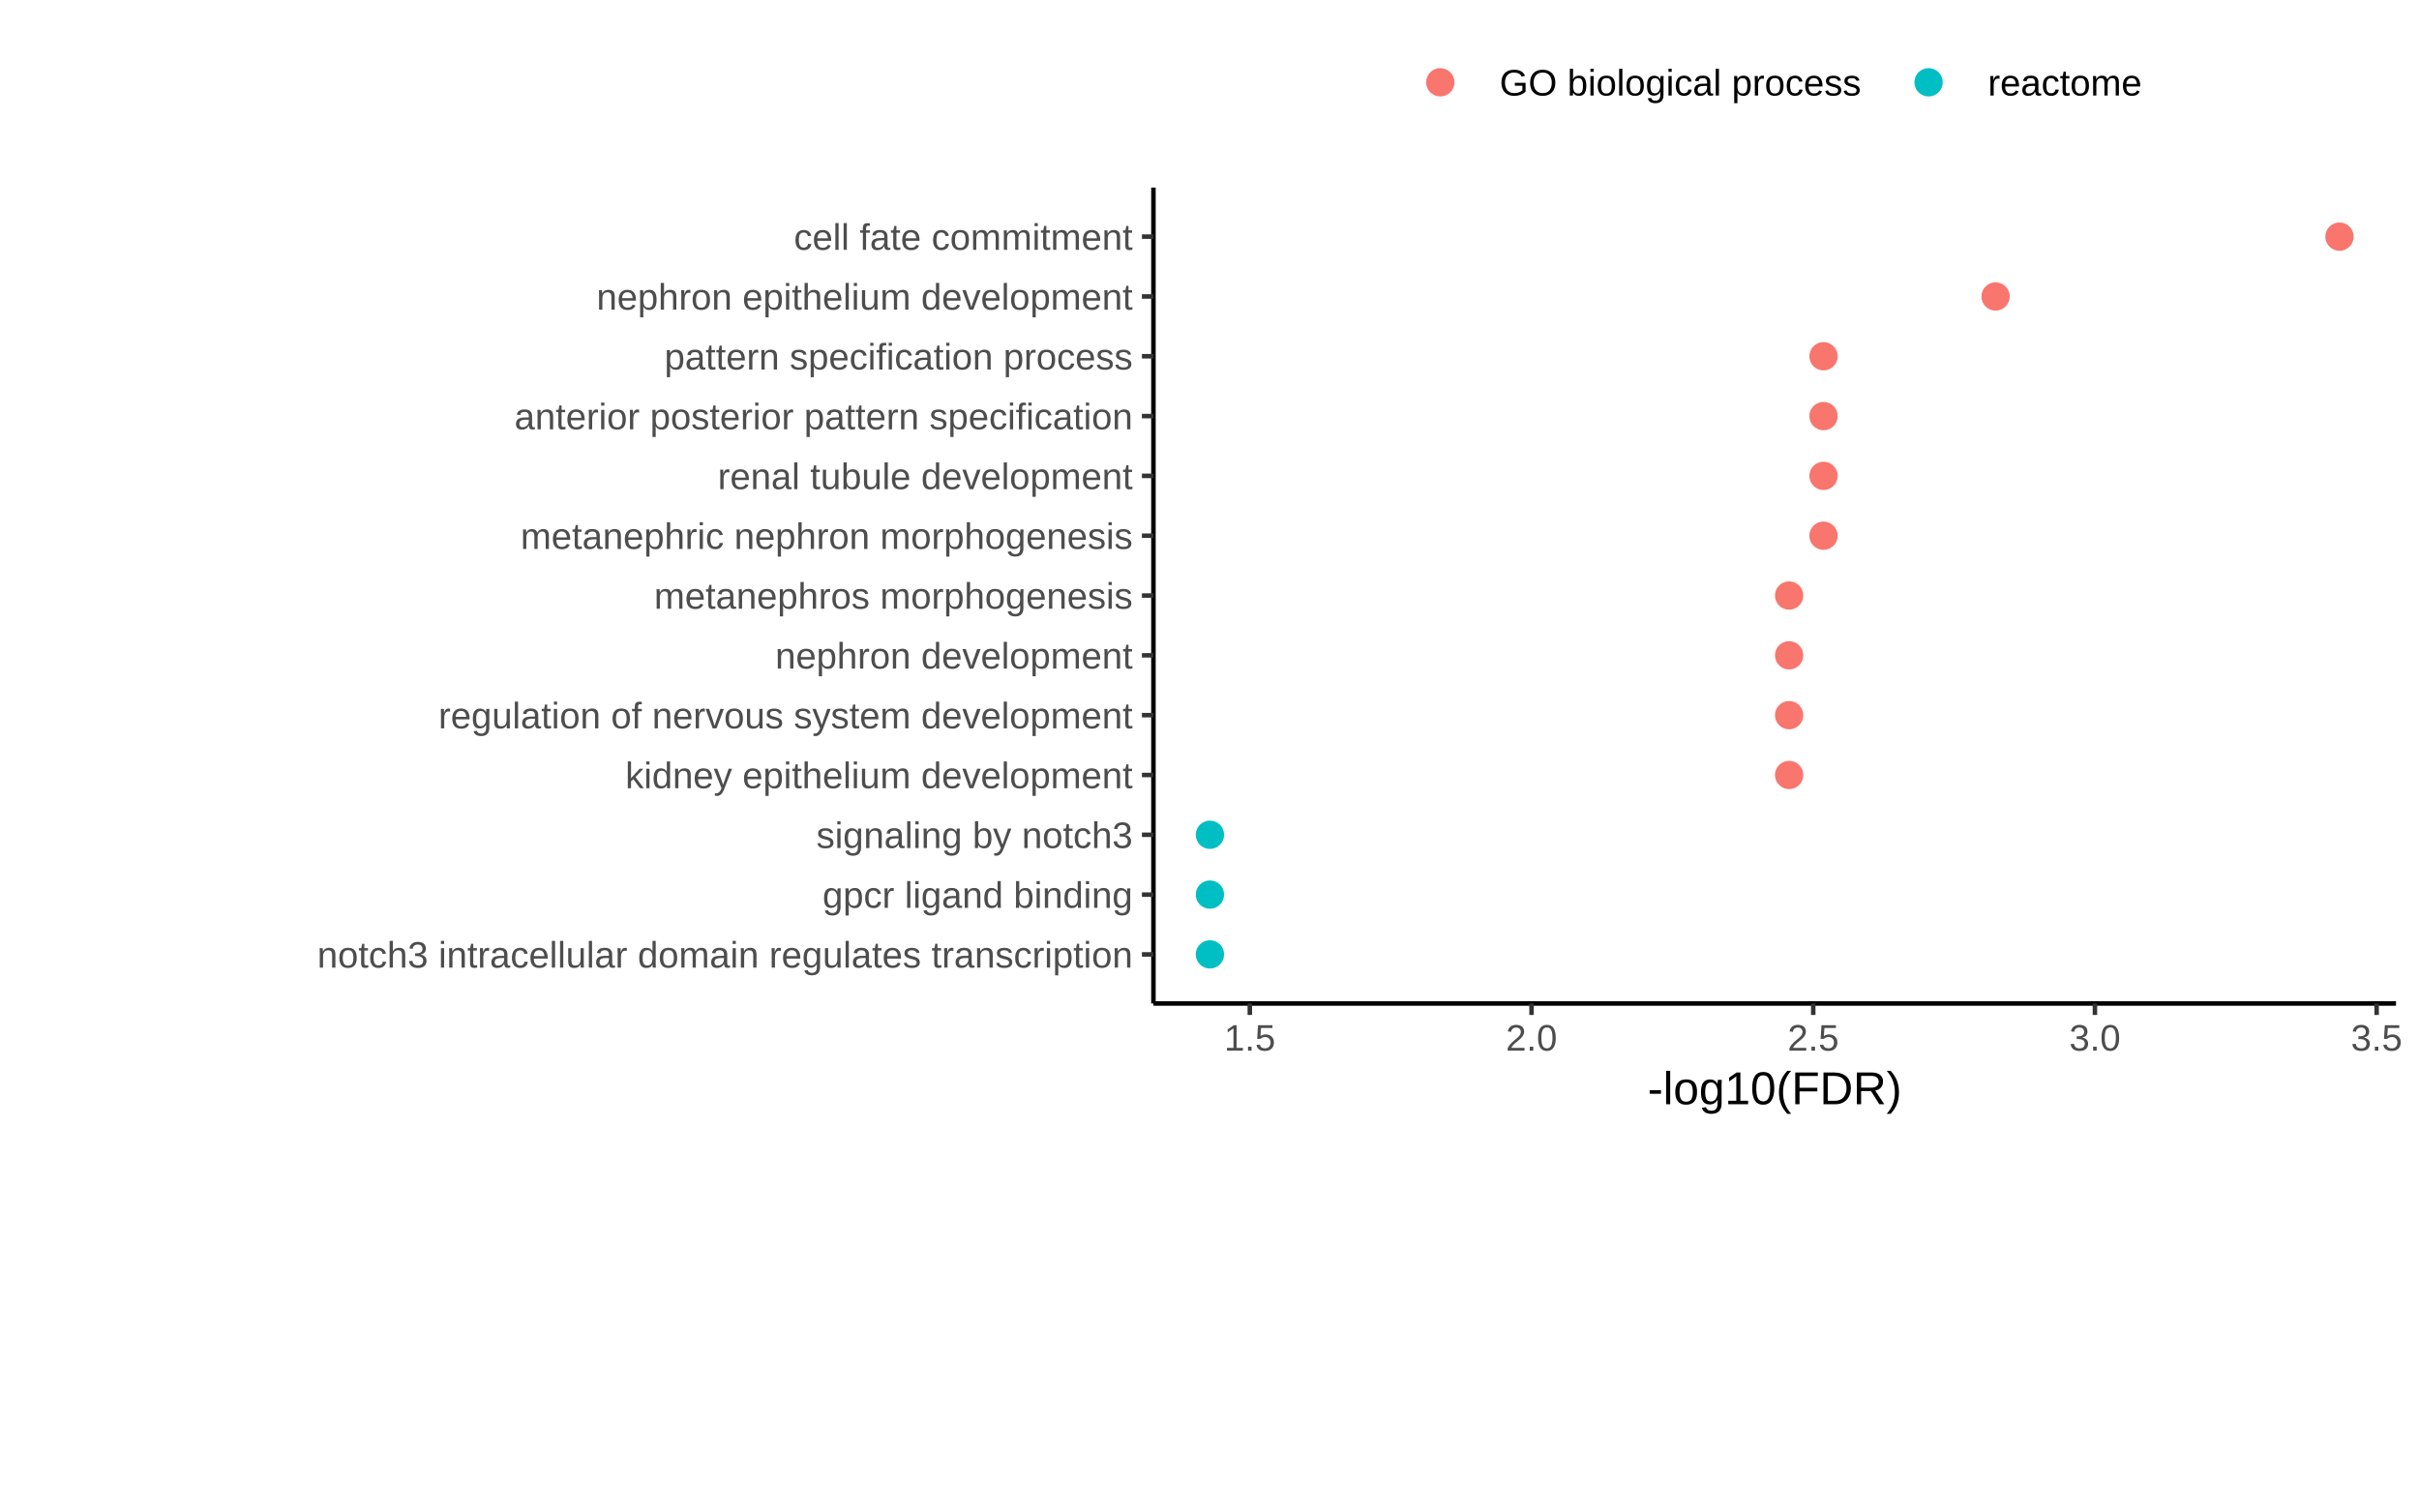
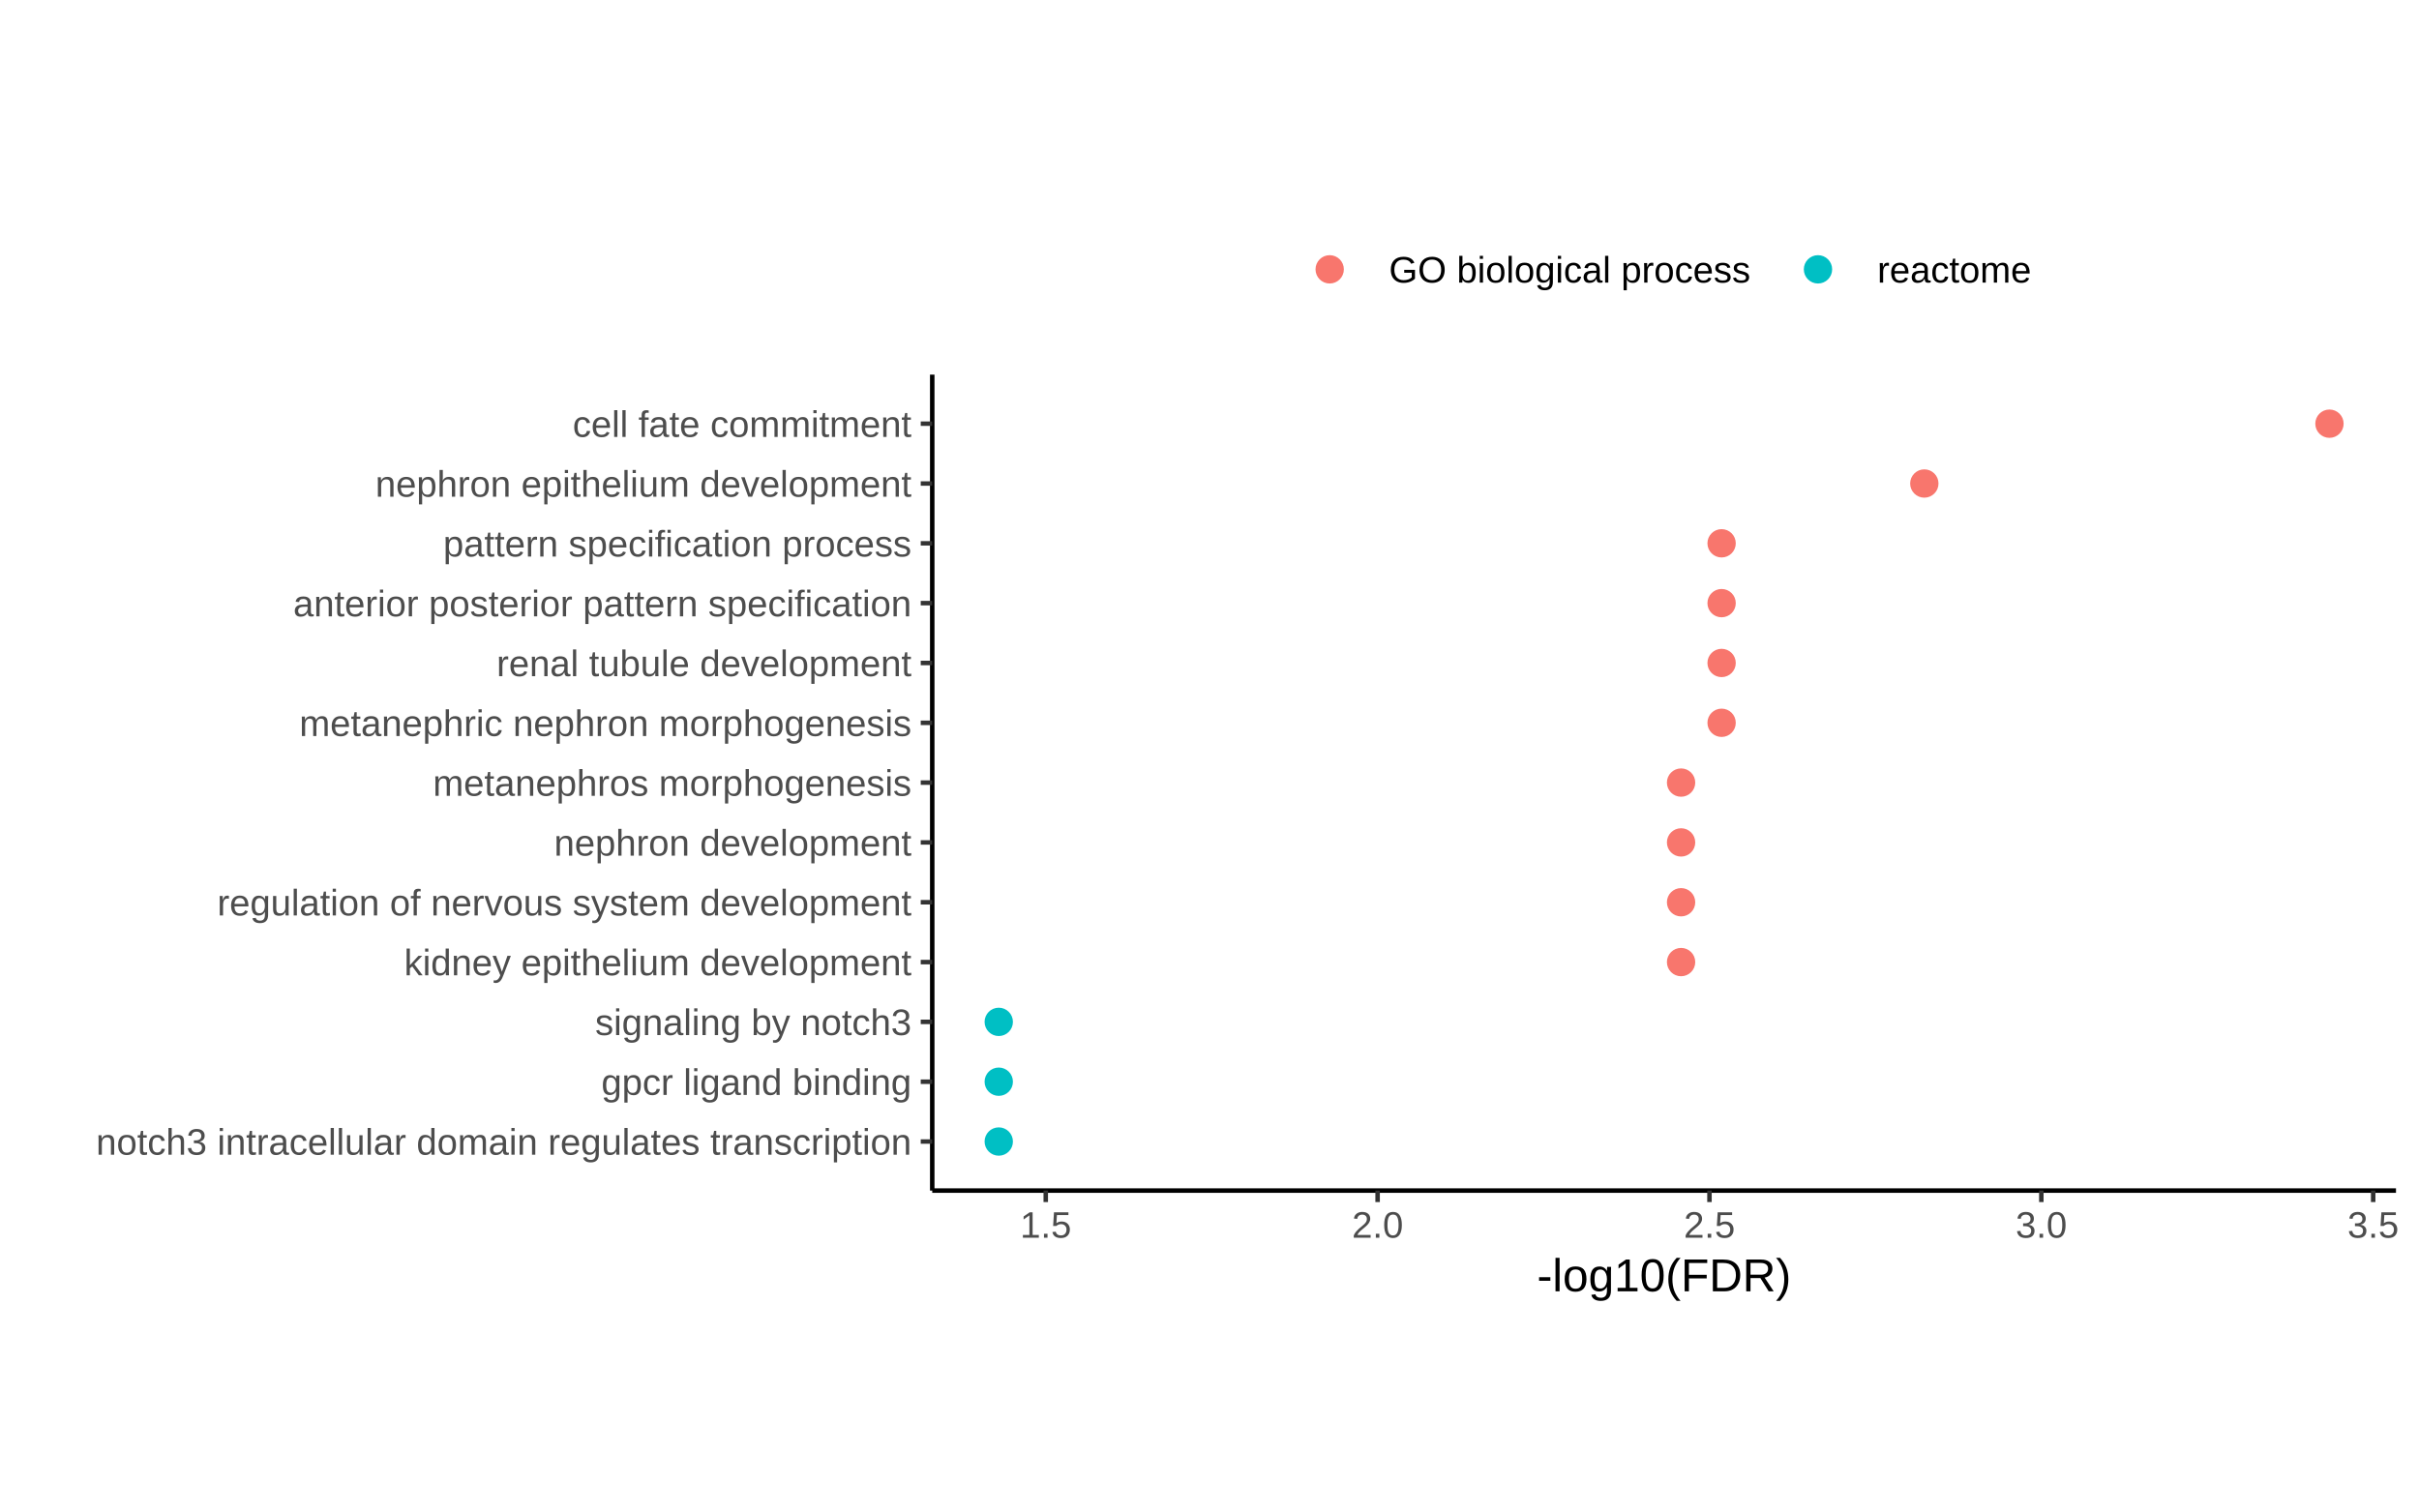
- <svg xmlns="http://www.w3.org/2000/svg" class="svglite" width="576.00pt" height="360.00pt" viewBox="0 0 576.00 360.00">
-   <defs>
-     <style type="text/css">
+ <svg xmlns="http://www.w3.org/2000/svg" width="576.00pt" height="360.00pt" viewBox="0 0 576.00 360.00">
+   <g class="svglite">
+     <defs>
+       <style type="text/css">
    .svglite line, .svglite polyline, .svglite polygon, .svglite path, .svglite rect, .svglite circle {
      fill: none;
      stroke: #000000;
      stroke-linecap: round;
      stroke-linejoin: round;
      stroke-miterlimit: 10.00;
    }
    .svglite text {
      white-space: pre;
    }
+     .svglite g.glyphgroup path {
+       fill: inherit;
+       stroke: none;
+     }
  </style>
-   </defs>
-   <rect width="100%" height="100%" style="stroke: none; fill: none;" />
-   <defs>
-     <clipPath id="cpMC4wMHw1NzYuMDB8MC4wMHwzNjAuMDA=">
-       <rect x="0.00" y="0.00" width="576.00" height="360.00" />
-     </clipPath>
-   </defs>
-   <g clip-path="url(#cpMC4wMHw1NzYuMDB8MC4wMHwzNjAuMDA=)">
+     </defs>
+     <rect width="100%" height="100%" style="stroke: none; fill: none;" />
+     <defs>
+       <clipPath id="cpMC4wMHw1NzYuMDB8MC4wMHwzNjAuMDA=">
+         <rect x="0.00" y="0.00" width="576.00" height="360.00" />
+       </clipPath>
+     </defs>
+     <g clip-path="url(#cpMC4wMHw1NzYuMDB8MC4wMHwzNjAuMDA=)">
</g>
-   <defs>
-     <clipPath id="cpMC4wMHw1NzYuMDB8MC4wMHwyNzAuOTA=">
-       <rect x="0.00" y="0.00" width="576.00" height="270.90" />
-     </clipPath>
-   </defs>
-   <g clip-path="url(#cpMC4wMHw1NzYuMDB8MC4wMHwyNzAuOTA=)">
-     <rect x="0.00" y="-0" width="576.00" height="270.90" style="stroke-width: 1.07; stroke: none;" />
-   </g>
-   <g clip-path="url(#cpMC4wMHw1NzYuMDB8MC4wMHwzNjAuMDA=)">
+     <defs>
+       <clipPath id="cpMC4wMHw1NzYuMDB8NDQuNTV8MzE1LjQ1">
+         <rect x="0.00" y="44.55" width="576.00" height="270.90" />
+       </clipPath>
+     </defs>
+     <g clip-path="url(#cpMC4wMHw1NzYuMDB8NDQuNTV8MzE1LjQ1)">
+       <rect x="0.00" y="44.55" width="576.00" height="270.90" style="stroke-width: 1.07; stroke: none;" />
+     </g>
+     <g clip-path="url(#cpMC4wMHw1NzYuMDB8MC4wMHwzNjAuMDA=)">
</g>
-   <defs>
-     <clipPath id="cpMjc0LjY1fDU3MC41Mnw0NC42OHwyMzkuMDA=">
-       <rect x="274.65" y="44.68" width="295.87" height="194.32" />
-     </clipPath>
-   </defs>
-   <g clip-path="url(#cpMjc0LjY1fDU3MC41Mnw0NC42OHwyMzkuMDA=)">
-     <rect x="274.65" y="44.68" width="295.87" height="194.32" style="stroke-width: 1.07; stroke: none;" />
-     <circle cx="288.10" cy="227.31" r="3.02" style="stroke-width: 0.71; stroke: #00BFC4; fill: #00BFC4;" />
-     <circle cx="288.10" cy="213.07" r="3.02" style="stroke-width: 0.71; stroke: #00BFC4; fill: #00BFC4;" />
-     <circle cx="288.10" cy="198.82" r="3.02" style="stroke-width: 0.71; stroke: #00BFC4; fill: #00BFC4;" />
-     <circle cx="426.02" cy="184.58" r="3.02" style="stroke-width: 0.71; stroke: #F8766D; fill: #F8766D;" />
-     <circle cx="426.02" cy="170.33" r="3.02" style="stroke-width: 0.71; stroke: #F8766D; fill: #F8766D;" />
-     <circle cx="426.02" cy="156.08" r="3.02" style="stroke-width: 0.71; stroke: #F8766D; fill: #F8766D;" />
-     <circle cx="426.02" cy="141.84" r="3.02" style="stroke-width: 0.71; stroke: #F8766D; fill: #F8766D;" />
-     <circle cx="434.21" cy="127.59" r="3.02" style="stroke-width: 0.71; stroke: #F8766D; fill: #F8766D;" />
-     <circle cx="434.21" cy="113.34" r="3.02" style="stroke-width: 0.71; stroke: #F8766D; fill: #F8766D;" />
-     <circle cx="434.21" cy="99.10" r="3.02" style="stroke-width: 0.71; stroke: #F8766D; fill: #F8766D;" />
-     <circle cx="434.21" cy="84.85" r="3.02" style="stroke-width: 0.71; stroke: #F8766D; fill: #F8766D;" />
-     <circle cx="475.18" cy="70.61" r="3.02" style="stroke-width: 0.71; stroke: #F8766D; fill: #F8766D;" />
-     <circle cx="557.07" cy="56.36" r="3.02" style="stroke-width: 0.71; stroke: #F8766D; fill: #F8766D;" />
-   </g>
-   <g clip-path="url(#cpMC4wMHw1NzYuMDB8MC4wMHwzNjAuMDA=)">
-     <polyline points="274.65,239.00 274.65,44.68 " style="stroke-width: 1.07; stroke-linecap: butt;" />
-     <text x="269.72" y="230.47" text-anchor="end" style="font-size: 8.80px;fill: #4D4D4D; font-family: &quot;Arial&quot;;" textLength="242.98px" lengthAdjust="spacingAndGlyphs">                    notch3 intracellular domain regulates transcription</text>
-     <text x="269.72" y="216.22" text-anchor="end" style="font-size: 8.80px;fill: #4D4D4D; font-family: &quot;Arial&quot;;" textLength="210.56px" lengthAdjust="spacingAndGlyphs">                                                        gpcr ligand binding</text>
-     <text x="269.72" y="201.98" text-anchor="end" style="font-size: 8.80px;fill: #4D4D4D; font-family: &quot;Arial&quot;;" textLength="212.02px" lengthAdjust="spacingAndGlyphs">                                                        signaling by notch3</text>
-     <text x="269.72" y="187.73" text-anchor="end" style="font-size: 8.80px;fill: #4D4D4D; font-family: &quot;Arial&quot;;" textLength="230.65px" lengthAdjust="spacingAndGlyphs">                                             kidney epithelium development</text>
-     <text x="269.72" y="173.48" text-anchor="end" style="font-size: 8.80px;fill: #4D4D4D; font-family: &quot;Arial&quot;;" textLength="245.87px" lengthAdjust="spacingAndGlyphs">                                 regulation of nervous system development</text>
-     <text x="269.72" y="159.24" text-anchor="end" style="font-size: 8.80px;fill: #4D4D4D; font-family: &quot;Arial&quot;;" textLength="221.82px" lengthAdjust="spacingAndGlyphs">                                                        nephron development</text>
-     <text x="269.72" y="144.99" text-anchor="end" style="font-size: 8.80px;fill: #4D4D4D; font-family: &quot;Arial&quot;;" textLength="233.59px" lengthAdjust="spacingAndGlyphs">                                                 metanephros morphogenesis</text>
-     <text x="269.72" y="130.74" text-anchor="end" style="font-size: 8.80px;fill: #4D4D4D; font-family: &quot;Arial&quot;;" textLength="243.42px" lengthAdjust="spacingAndGlyphs">                                        metanephric nephron morphogenesis</text>
-     <text x="269.72" y="116.50" text-anchor="end" style="font-size: 8.80px;fill: #4D4D4D; font-family: &quot;Arial&quot;;" textLength="220.86px" lengthAdjust="spacingAndGlyphs">                                                  renal tubule development</text>
-     <text x="269.72" y="102.25" text-anchor="end" style="font-size: 8.80px;fill: #4D4D4D; font-family: &quot;Arial&quot;;" textLength="227.75px" lengthAdjust="spacingAndGlyphs">                                 anterior posterior pattern specification</text>
-     <text x="269.72" y="88.01" text-anchor="end" style="font-size: 8.80px;fill: #4D4D4D; font-family: &quot;Arial&quot;;" textLength="221.34px" lengthAdjust="spacingAndGlyphs">                                             pattern specification process</text>
-     <text x="269.72" y="73.76" text-anchor="end" style="font-size: 8.80px;fill: #4D4D4D; font-family: &quot;Arial&quot;;" textLength="235.08px" lengthAdjust="spacingAndGlyphs">                                            nephron epithelium development</text>
-     <text x="269.72" y="59.51" text-anchor="end" style="font-size: 8.80px;fill: #4D4D4D; font-family: &quot;Arial&quot;;" textLength="214.91px" lengthAdjust="spacingAndGlyphs">                                                       cell fate commitment</text>
-     <polyline points="271.91,227.31 274.65,227.31 " style="stroke-width: 1.07; stroke: #333333; stroke-linecap: butt;" />
-     <polyline points="271.91,213.07 274.65,213.07 " style="stroke-width: 1.07; stroke: #333333; stroke-linecap: butt;" />
-     <polyline points="271.91,198.82 274.65,198.82 " style="stroke-width: 1.07; stroke: #333333; stroke-linecap: butt;" />
-     <polyline points="271.91,184.58 274.65,184.58 " style="stroke-width: 1.07; stroke: #333333; stroke-linecap: butt;" />
-     <polyline points="271.91,170.33 274.65,170.33 " style="stroke-width: 1.07; stroke: #333333; stroke-linecap: butt;" />
-     <polyline points="271.91,156.08 274.65,156.08 " style="stroke-width: 1.07; stroke: #333333; stroke-linecap: butt;" />
-     <polyline points="271.91,141.84 274.65,141.84 " style="stroke-width: 1.07; stroke: #333333; stroke-linecap: butt;" />
-     <polyline points="271.91,127.59 274.65,127.59 " style="stroke-width: 1.07; stroke: #333333; stroke-linecap: butt;" />
-     <polyline points="271.91,113.34 274.65,113.34 " style="stroke-width: 1.07; stroke: #333333; stroke-linecap: butt;" />
-     <polyline points="271.91,99.10 274.65,99.10 " style="stroke-width: 1.07; stroke: #333333; stroke-linecap: butt;" />
-     <polyline points="271.91,84.85 274.65,84.85 " style="stroke-width: 1.07; stroke: #333333; stroke-linecap: butt;" />
-     <polyline points="271.91,70.61 274.65,70.61 " style="stroke-width: 1.07; stroke: #333333; stroke-linecap: butt;" />
-     <polyline points="271.91,56.36 274.65,56.36 " style="stroke-width: 1.07; stroke: #333333; stroke-linecap: butt;" />
-     <polyline points="274.65,239.00 570.52,239.00 " style="stroke-width: 1.07; stroke-linecap: butt;" />
-     <polyline points="297.60,241.74 297.60,239.00 " style="stroke-width: 1.07; stroke: #333333; stroke-linecap: butt;" />
-     <polyline points="364.68,241.74 364.68,239.00 " style="stroke-width: 1.07; stroke: #333333; stroke-linecap: butt;" />
-     <polyline points="431.76,241.74 431.76,239.00 " style="stroke-width: 1.07; stroke: #333333; stroke-linecap: butt;" />
-     <polyline points="498.83,241.74 498.83,239.00 " style="stroke-width: 1.07; stroke: #333333; stroke-linecap: butt;" />
-     <polyline points="565.91,241.74 565.91,239.00 " style="stroke-width: 1.07; stroke: #333333; stroke-linecap: butt;" />
-     <text x="297.60" y="250.23" text-anchor="middle" style="font-size: 8.80px;fill: #4D4D4D; font-family: &quot;Arial&quot;;" textLength="12.23px" lengthAdjust="spacingAndGlyphs">1.5</text>
-     <text x="364.68" y="250.23" text-anchor="middle" style="font-size: 8.80px;fill: #4D4D4D; font-family: &quot;Arial&quot;;" textLength="12.23px" lengthAdjust="spacingAndGlyphs">2.0</text>
-     <text x="431.76" y="250.23" text-anchor="middle" style="font-size: 8.80px;fill: #4D4D4D; font-family: &quot;Arial&quot;;" textLength="12.23px" lengthAdjust="spacingAndGlyphs">2.5</text>
-     <text x="498.83" y="250.23" text-anchor="middle" style="font-size: 8.80px;fill: #4D4D4D; font-family: &quot;Arial&quot;;" textLength="12.23px" lengthAdjust="spacingAndGlyphs">3.0</text>
-     <text x="565.91" y="250.23" text-anchor="middle" style="font-size: 8.80px;fill: #4D4D4D; font-family: &quot;Arial&quot;;" textLength="12.23px" lengthAdjust="spacingAndGlyphs">3.5</text>
-     <text x="422.59" y="263.00" text-anchor="middle" style="font-size: 11.00px; font-family: &quot;Arial&quot;;" textLength="60.52px" lengthAdjust="spacingAndGlyphs">-log10(FDR)</text>
-     <rect x="328.84" y="5.48" width="187.50" height="28.24" style="stroke-width: 1.07; stroke: none;" />
-     <rect x="334.32" y="10.96" width="17.28" height="17.28" style="stroke-width: 1.07; stroke: none;" />
-     <circle cx="342.96" cy="19.60" r="3.02" style="stroke-width: 0.71; stroke: #F8766D; fill: #F8766D;" />
-     <rect x="450.58" y="10.96" width="17.28" height="17.28" style="stroke-width: 1.07; stroke: none;" />
-     <circle cx="459.22" cy="19.60" r="3.02" style="stroke-width: 0.71; stroke: #00BFC4; fill: #00BFC4;" />
-     <text x="357.08" y="22.75" style="font-size: 8.80px; font-family: &quot;Arial&quot;;" textLength="86.06px" lengthAdjust="spacingAndGlyphs">GO biological process</text>
-     <text x="473.34" y="22.75" style="font-size: 8.80px; font-family: &quot;Arial&quot;;" textLength="36.68px" lengthAdjust="spacingAndGlyphs">reactome</text>
+     <defs>
+       <clipPath id="cpMjIxLjk4fDU3MC41Mnw4OS4yM3wyODMuNTY=">
+         <rect x="221.98" y="89.23" width="348.54" height="194.33" />
+       </clipPath>
+     </defs>
+     <g clip-path="url(#cpMjIxLjk4fDU3MC41Mnw4OS4yM3wyODMuNTY=)">
+       <rect x="221.98" y="89.23" width="348.54" height="194.33" style="stroke-width: 1.07; stroke: none;" />
+       <circle cx="237.82" cy="271.88" r="3.02" style="stroke-width: 0.71; stroke: #00BFC4; fill: #00BFC4;" />
+       <circle cx="237.82" cy="257.63" r="3.02" style="stroke-width: 0.71; stroke: #00BFC4; fill: #00BFC4;" />
+       <circle cx="237.82" cy="243.38" r="3.02" style="stroke-width: 0.71; stroke: #00BFC4; fill: #00BFC4;" />
+       <circle cx="400.29" cy="229.14" r="3.02" style="stroke-width: 0.71; stroke: #F8766D; fill: #F8766D;" />
+       <circle cx="400.29" cy="214.89" r="3.02" style="stroke-width: 0.71; stroke: #F8766D; fill: #F8766D;" />
+       <circle cx="400.29" cy="200.64" r="3.02" style="stroke-width: 0.71; stroke: #F8766D; fill: #F8766D;" />
+       <circle cx="400.29" cy="186.39" r="3.02" style="stroke-width: 0.71; stroke: #F8766D; fill: #F8766D;" />
+       <circle cx="409.94" cy="172.15" r="3.02" style="stroke-width: 0.71; stroke: #F8766D; fill: #F8766D;" />
+       <circle cx="409.94" cy="157.90" r="3.02" style="stroke-width: 0.71; stroke: #F8766D; fill: #F8766D;" />
+       <circle cx="409.94" cy="143.65" r="3.02" style="stroke-width: 0.71; stroke: #F8766D; fill: #F8766D;" />
+       <circle cx="409.94" cy="129.40" r="3.02" style="stroke-width: 0.71; stroke: #F8766D; fill: #F8766D;" />
+       <circle cx="458.21" cy="115.16" r="3.02" style="stroke-width: 0.71; stroke: #F8766D; fill: #F8766D;" />
+       <circle cx="554.68" cy="100.91" r="3.02" style="stroke-width: 0.71; stroke: #F8766D; fill: #F8766D;" />
+     </g>
+     <g clip-path="url(#cpMC4wMHw1NzYuMDB8MC4wMHwzNjAuMDA=)">
+       <polyline points="221.98,283.56 221.98,89.23 " style="stroke-width: 1.07; stroke-linecap: butt;" />
+       <text x="217.05" y="275.03" text-anchor="end" style="font-size: 8.80px;fill: #4D4D4D; font-family: &quot;Arial&quot;;" textLength="194.02px" lengthAdjust="spacingAndGlyphs">notch3 intracellular domain regulates transcription</text>
+       <text x="217.05" y="260.78" text-anchor="end" style="font-size: 8.80px;fill: #4D4D4D; font-family: &quot;Arial&quot;;" textLength="73.81px" lengthAdjust="spacingAndGlyphs">gpcr ligand binding</text>
+       <text x="217.05" y="246.53" text-anchor="end" style="font-size: 8.80px;fill: #4D4D4D; font-family: &quot;Arial&quot;;" textLength="75.30px" lengthAdjust="spacingAndGlyphs">signaling by notch3</text>
+       <text x="217.05" y="232.29" text-anchor="end" style="font-size: 8.80px;fill: #4D4D4D; font-family: &quot;Arial&quot;;" textLength="120.75px" lengthAdjust="spacingAndGlyphs">kidney epithelium development</text>
+       <text x="217.05" y="218.04" text-anchor="end" style="font-size: 8.80px;fill: #4D4D4D; font-family: &quot;Arial&quot;;" textLength="165.22px" lengthAdjust="spacingAndGlyphs">regulation of nervous system development</text>
+       <text x="217.05" y="203.79" text-anchor="end" style="font-size: 8.80px;fill: #4D4D4D; font-family: &quot;Arial&quot;;" textLength="85.06px" lengthAdjust="spacingAndGlyphs">nephron development</text>
+       <text x="217.05" y="189.54" text-anchor="end" style="font-size: 8.80px;fill: #4D4D4D; font-family: &quot;Arial&quot;;" textLength="113.91px" lengthAdjust="spacingAndGlyphs">metanephros morphogenesis</text>
+       <text x="217.05" y="175.30" text-anchor="end" style="font-size: 8.80px;fill: #4D4D4D; font-family: &quot;Arial&quot;;" textLength="145.67px" lengthAdjust="spacingAndGlyphs">metanephric nephron morphogenesis</text>
+       <text x="217.05" y="161.05" text-anchor="end" style="font-size: 8.80px;fill: #4D4D4D; font-family: &quot;Arial&quot;;" textLength="98.73px" lengthAdjust="spacingAndGlyphs">renal tubule development</text>
+       <text x="217.05" y="146.80" text-anchor="end" style="font-size: 8.80px;fill: #4D4D4D; font-family: &quot;Arial&quot;;" textLength="147.08px" lengthAdjust="spacingAndGlyphs">anterior posterior pattern specification</text>
+       <text x="217.05" y="132.55" text-anchor="end" style="font-size: 8.80px;fill: #4D4D4D; font-family: &quot;Arial&quot;;" textLength="111.45px" lengthAdjust="spacingAndGlyphs">pattern specification process</text>
+       <text x="217.05" y="118.31" text-anchor="end" style="font-size: 8.80px;fill: #4D4D4D; font-family: &quot;Arial&quot;;" textLength="127.58px" lengthAdjust="spacingAndGlyphs">nephron epithelium development</text>
+       <text x="217.05" y="104.06" text-anchor="end" style="font-size: 8.80px;fill: #4D4D4D; font-family: &quot;Arial&quot;;" textLength="80.62px" lengthAdjust="spacingAndGlyphs">cell fate commitment</text>
+       <polyline points="219.24,271.88 221.98,271.88 " style="stroke-width: 1.07; stroke: #333333; stroke-linecap: butt;" />
+       <polyline points="219.24,257.63 221.98,257.63 " style="stroke-width: 1.07; stroke: #333333; stroke-linecap: butt;" />
+       <polyline points="219.24,243.38 221.98,243.38 " style="stroke-width: 1.07; stroke: #333333; stroke-linecap: butt;" />
+       <polyline points="219.24,229.14 221.98,229.14 " style="stroke-width: 1.07; stroke: #333333; stroke-linecap: butt;" />
+       <polyline points="219.24,214.89 221.98,214.89 " style="stroke-width: 1.07; stroke: #333333; stroke-linecap: butt;" />
+       <polyline points="219.24,200.64 221.98,200.64 " style="stroke-width: 1.07; stroke: #333333; stroke-linecap: butt;" />
+       <polyline points="219.24,186.39 221.98,186.39 " style="stroke-width: 1.07; stroke: #333333; stroke-linecap: butt;" />
+       <polyline points="219.24,172.15 221.98,172.15 " style="stroke-width: 1.07; stroke: #333333; stroke-linecap: butt;" />
+       <polyline points="219.24,157.90 221.98,157.90 " style="stroke-width: 1.07; stroke: #333333; stroke-linecap: butt;" />
+       <polyline points="219.24,143.65 221.98,143.65 " style="stroke-width: 1.07; stroke: #333333; stroke-linecap: butt;" />
+       <polyline points="219.24,129.40 221.98,129.40 " style="stroke-width: 1.07; stroke: #333333; stroke-linecap: butt;" />
+       <polyline points="219.24,115.16 221.98,115.16 " style="stroke-width: 1.07; stroke: #333333; stroke-linecap: butt;" />
+       <polyline points="219.24,100.91 221.98,100.91 " style="stroke-width: 1.07; stroke: #333333; stroke-linecap: butt;" />
+       <polyline points="221.98,283.56 570.52,283.56 " style="stroke-width: 1.07; stroke-linecap: butt;" />
+       <polyline points="249.01,286.30 249.01,283.56 " style="stroke-width: 1.07; stroke: #333333; stroke-linecap: butt;" />
+       <polyline points="328.03,286.30 328.03,283.56 " style="stroke-width: 1.07; stroke: #333333; stroke-linecap: butt;" />
+       <polyline points="407.05,286.30 407.05,283.56 " style="stroke-width: 1.07; stroke: #333333; stroke-linecap: butt;" />
+       <polyline points="486.07,286.30 486.07,283.56 " style="stroke-width: 1.07; stroke: #333333; stroke-linecap: butt;" />
+       <polyline points="565.09,286.30 565.09,283.56 " style="stroke-width: 1.07; stroke: #333333; stroke-linecap: butt;" />
+       <text x="249.01" y="294.79" text-anchor="middle" style="font-size: 8.80px;fill: #4D4D4D; font-family: &quot;Arial&quot;;" textLength="12.22px" lengthAdjust="spacingAndGlyphs">1.5</text>
+       <text x="328.03" y="294.79" text-anchor="middle" style="font-size: 8.80px;fill: #4D4D4D; font-family: &quot;Arial&quot;;" textLength="12.22px" lengthAdjust="spacingAndGlyphs">2.0</text>
+       <text x="407.05" y="294.79" text-anchor="middle" style="font-size: 8.80px;fill: #4D4D4D; font-family: &quot;Arial&quot;;" textLength="12.22px" lengthAdjust="spacingAndGlyphs">2.5</text>
+       <text x="486.07" y="294.79" text-anchor="middle" style="font-size: 8.80px;fill: #4D4D4D; font-family: &quot;Arial&quot;;" textLength="12.22px" lengthAdjust="spacingAndGlyphs">3.0</text>
+       <text x="565.09" y="294.79" text-anchor="middle" style="font-size: 8.80px;fill: #4D4D4D; font-family: &quot;Arial&quot;;" textLength="12.22px" lengthAdjust="spacingAndGlyphs">3.5</text>
+       <text x="396.25" y="307.55" text-anchor="middle" style="font-size: 11.00px; font-family: &quot;Arial&quot;;" textLength="60.50px" lengthAdjust="spacingAndGlyphs">-log10(FDR)</text>
+       <rect x="302.50" y="50.03" width="187.50" height="28.24" style="stroke-width: 1.07; stroke: none;" />
+       <rect x="307.98" y="55.51" width="17.28" height="17.28" style="stroke-width: 1.07; stroke: none;" />
+       <circle cx="316.62" cy="64.15" r="3.02" style="stroke-width: 0.71; stroke: #F8766D; fill: #F8766D;" />
+       <rect x="424.25" y="55.51" width="17.28" height="17.28" style="stroke-width: 1.07; stroke: none;" />
+       <circle cx="432.89" cy="64.15" r="3.02" style="stroke-width: 0.71; stroke: #00BFC4; fill: #00BFC4;" />
+       <text x="330.74" y="67.30" style="font-size: 8.80px; font-family: &quot;Arial&quot;;" textLength="86.05px" lengthAdjust="spacingAndGlyphs">GO biological process</text>
+       <text x="447.01" y="67.30" style="font-size: 8.80px; font-family: &quot;Arial&quot;;" textLength="36.66px" lengthAdjust="spacingAndGlyphs">reactome</text>
+     </g>
  </g>
</svg>
